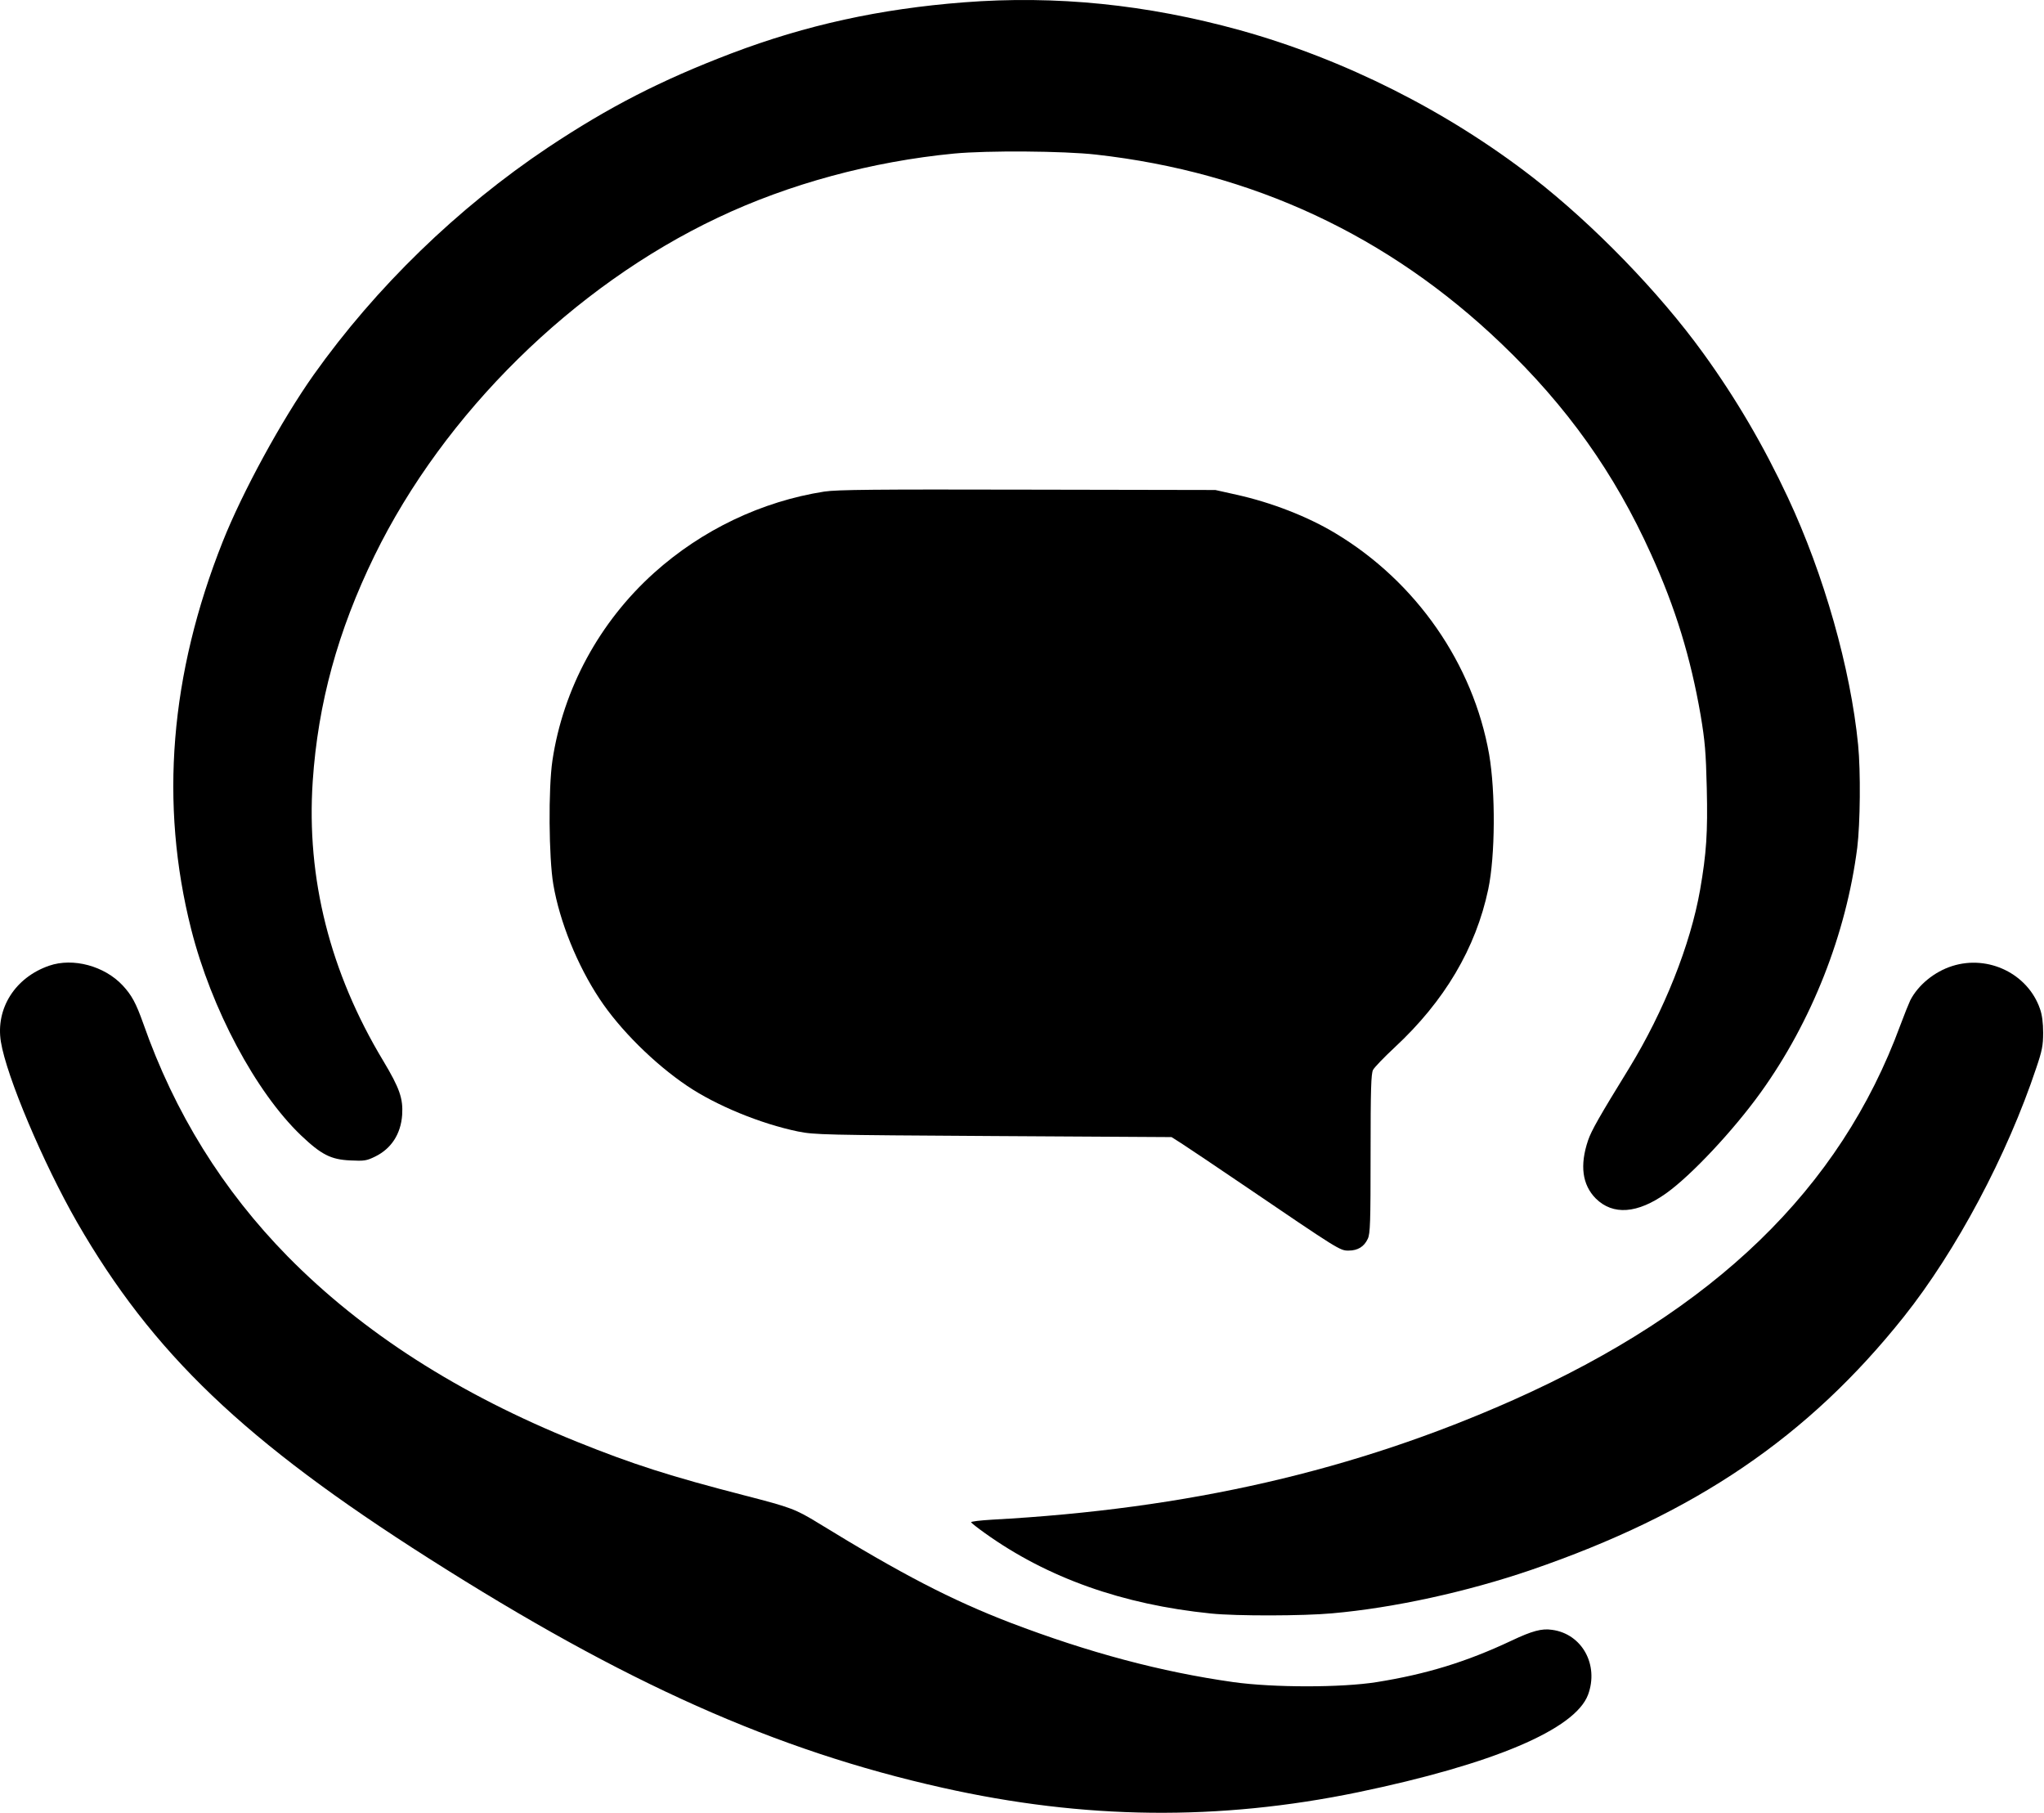
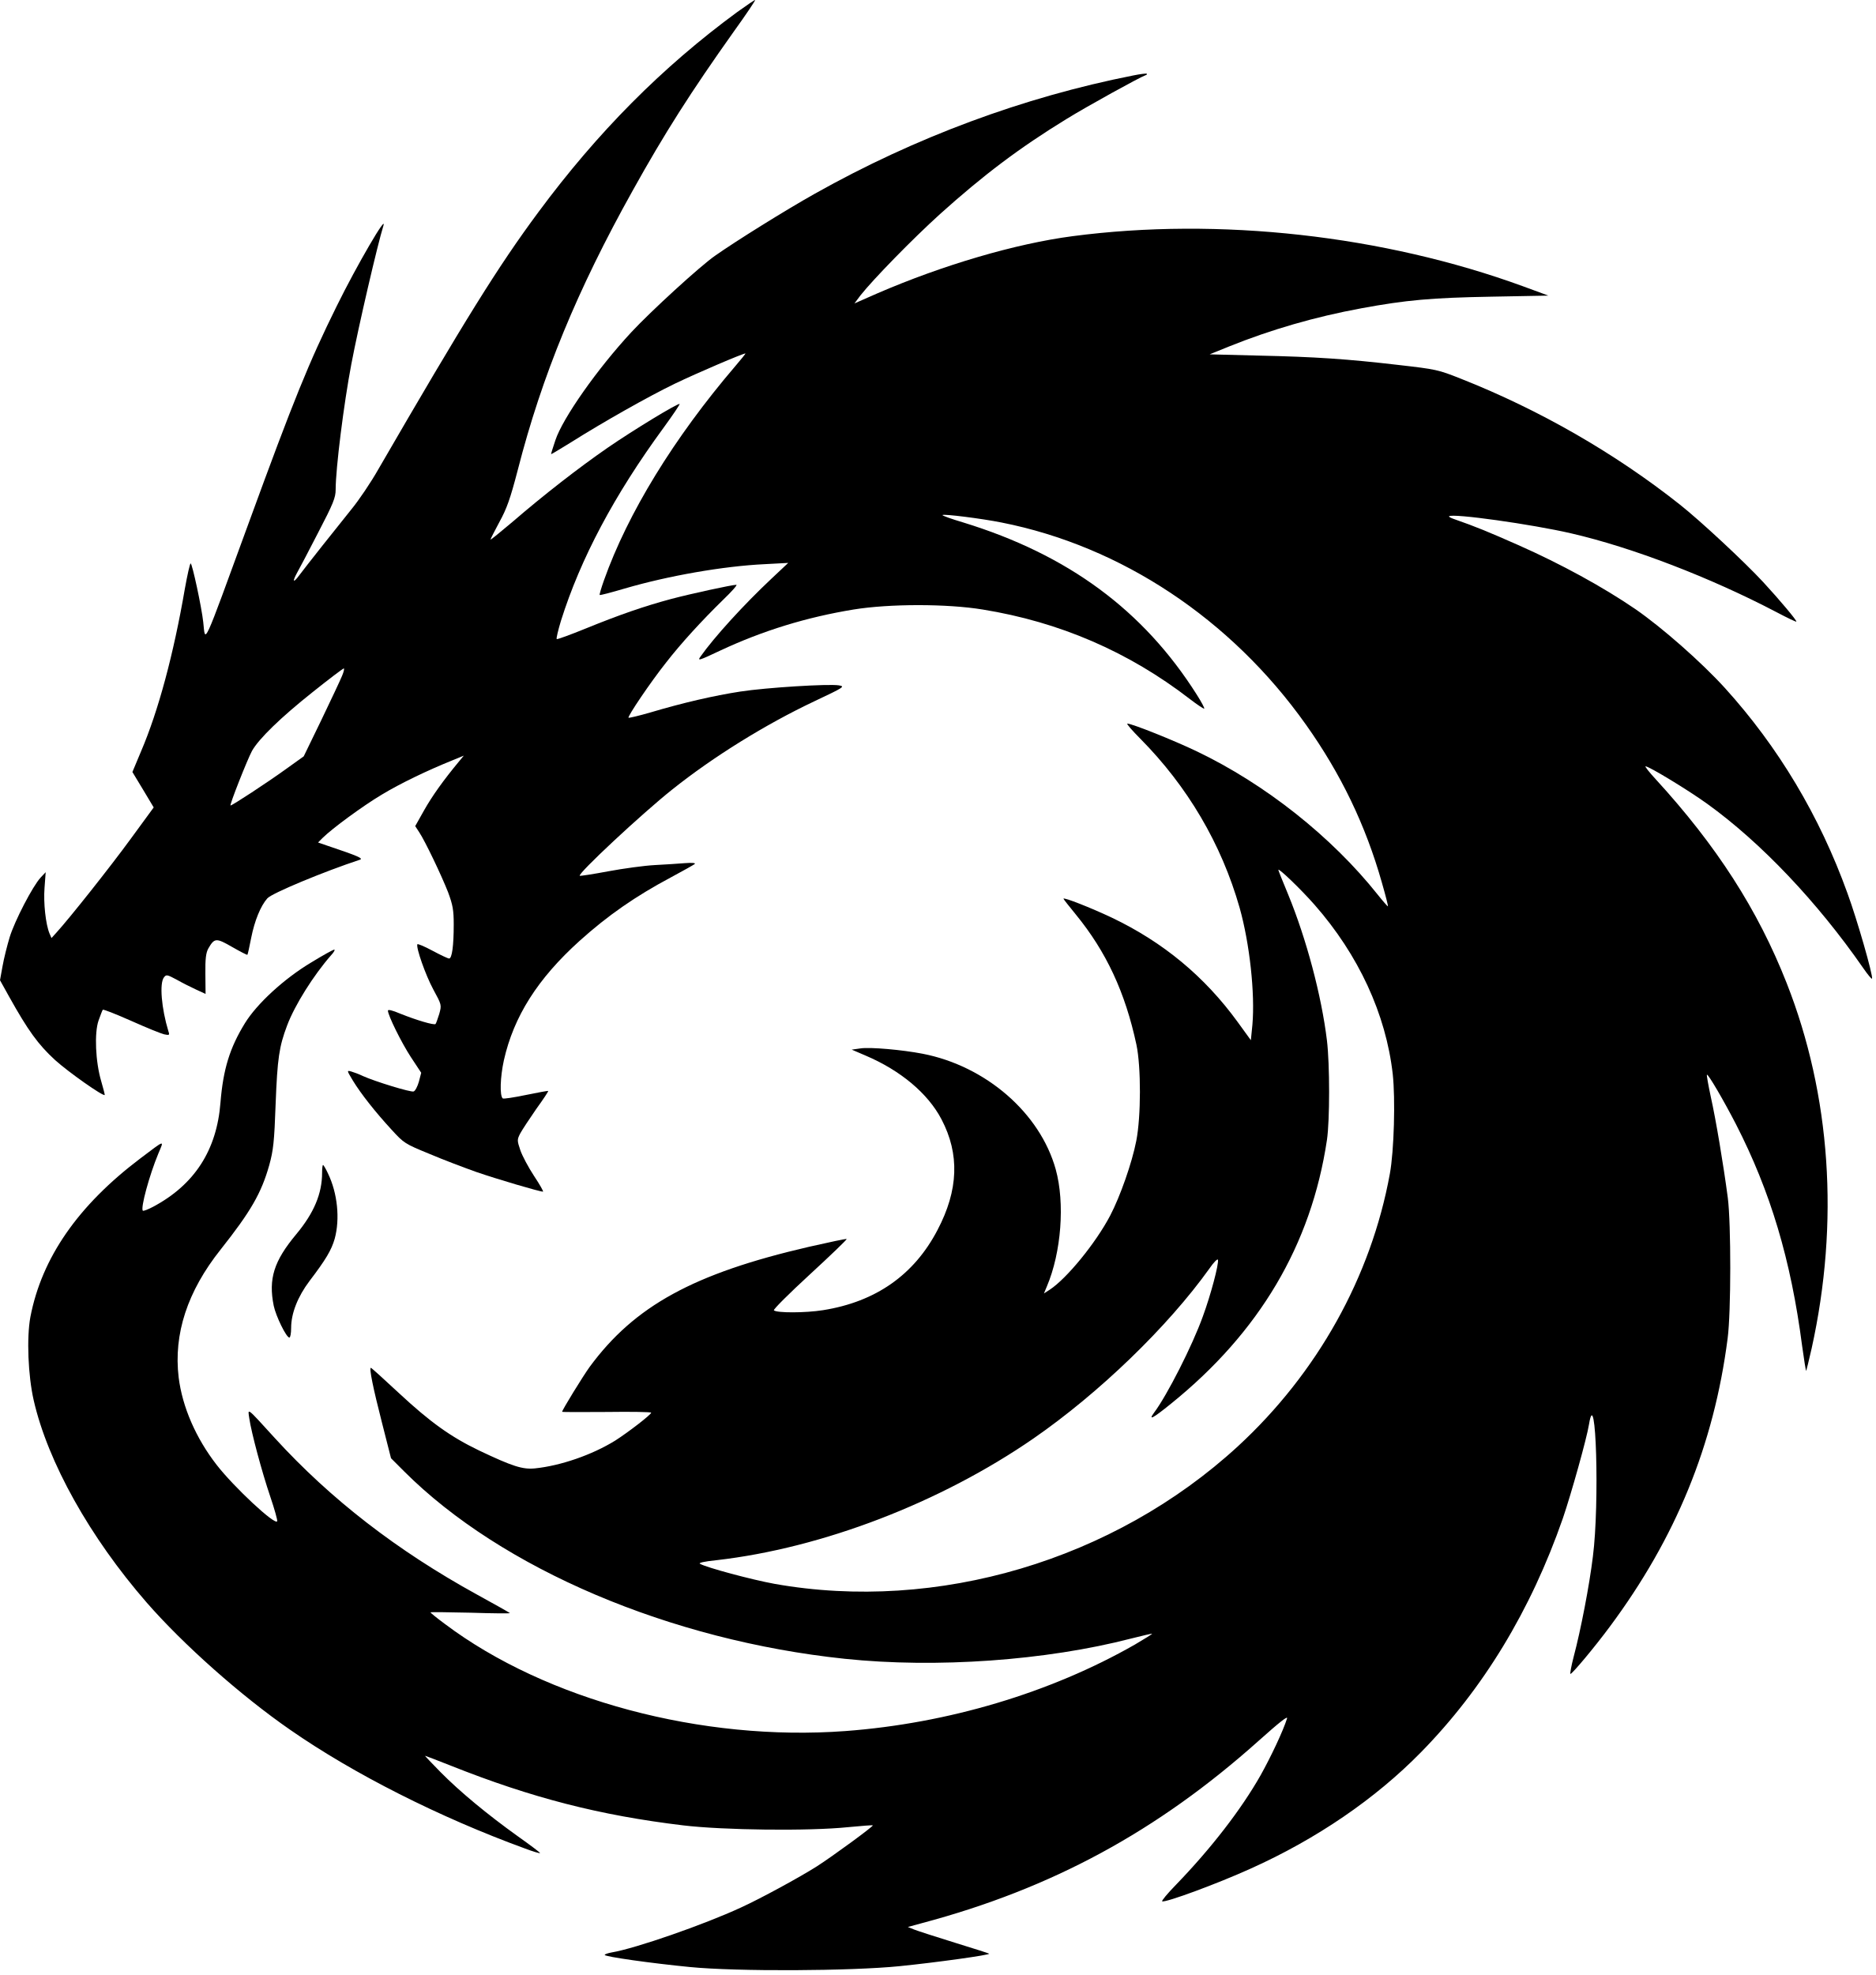
- <svg xmlns="http://www.w3.org/2000/svg" width="1554" height="1378" viewBox="0 0 1554 1378" fill="none">
-   <path d="M732.683 1.788C669.083 6.722 612.949 18.988 556.016 40.588C502.549 60.988 463.216 81.122 416.683 112.055C348.016 157.922 285.749 218.322 238.416 284.988C214.016 319.522 184.283 374.055 169.349 411.655C129.216 512.588 121.216 610.988 145.349 706.322C160.683 766.855 194.416 830.055 228.816 862.988C244.283 877.655 251.483 881.388 266.283 882.055C276.949 882.588 278.683 882.322 285.216 879.122C297.483 873.122 304.683 862.055 305.749 847.522C306.549 834.988 303.883 827.255 291.349 806.322C250.949 739.255 232.816 667.655 237.749 593.922C241.749 534.588 256.816 479.655 284.683 422.455C337.616 314.188 435.749 217.522 545.616 165.522C599.749 139.788 662.949 122.722 725.349 116.722C750.549 114.322 808.816 114.722 833.349 117.522C952.283 130.855 1055.48 178.988 1141.22 260.988C1191.35 308.855 1227.48 359.655 1255.22 421.122C1273.88 462.188 1285.35 499.788 1292.95 543.655C1296.28 563.522 1296.95 571.788 1297.62 599.122C1298.42 632.988 1297.35 648.588 1292.55 676.322C1285.22 718.188 1265.08 768.588 1238.68 811.788C1216.02 848.588 1209.88 859.388 1207.35 866.855C1200.95 885.788 1202.95 900.588 1213.22 910.988C1226.28 923.922 1244.95 922.588 1266.82 906.988C1285.88 893.388 1317.88 859.255 1338.68 830.322C1377.48 776.322 1403.62 709.922 1412.02 644.322C1414.28 625.922 1414.68 586.455 1412.68 566.188C1406.95 508.055 1386.68 436.722 1359.35 378.322C1340.82 338.722 1319.75 302.722 1294.82 268.322C1261.48 222.188 1211.35 170.588 1165.35 134.855C1100.15 84.322 1022.02 44.988 942.816 22.988C872.016 3.388 802.816 -3.678 732.683 1.788Z" fill="black" />
-   <path d="M626.683 373.655C579.083 381.122 533.749 402.722 497.349 435.388C455.749 472.722 428.149 523.655 420.016 577.922C416.816 599.255 417.216 652.188 420.683 672.322C425.483 700.588 438.949 733.788 455.749 759.122C471.216 782.588 497.483 808.588 522.416 825.388C544.549 840.322 578.283 854.188 606.683 860.055C619.483 862.588 625.616 862.722 755.349 863.522L890.683 864.322L898.016 868.988C902.016 871.522 923.083 885.655 944.683 900.322C1018.28 950.322 1018.68 950.588 1025.22 950.588C1032.28 950.588 1037.08 947.655 1039.88 941.655C1041.75 937.788 1042.02 929.255 1042.02 876.988C1042.02 827.388 1042.42 816.188 1043.88 813.255C1044.95 811.255 1052.28 803.655 1060.15 796.322C1098.28 760.988 1122.02 720.722 1131.48 675.922C1136.82 650.588 1137.08 602.188 1132.15 573.388C1120.02 504.588 1076.68 442.188 1015.35 405.388C994.149 392.588 966.549 381.922 940.149 376.055L924.016 372.455L781.349 372.188C665.083 371.922 636.416 372.188 626.683 373.655Z" fill="black" />
-   <path d="M37.349 734.055C11.483 742.988 -3.451 766.588 0.683 791.922C4.949 818.188 32.816 884.055 58.549 928.988C116.016 1028.72 185.883 1095.52 326.283 1184.72C475.083 1279.39 589.483 1330.46 716.416 1358.86C824.549 1383.12 926.549 1384.19 1032.42 1362.32C1135.08 1340.99 1197.48 1314.59 1207.35 1288.19C1215.75 1265.52 1202.82 1241.92 1180.02 1238.86C1172.28 1237.66 1164.82 1239.66 1149.08 1247.12C1114.82 1263.26 1084.28 1272.59 1046.68 1278.59C1019.88 1282.86 968.149 1282.86 937.616 1278.59C882.949 1270.86 828.149 1256.32 768.016 1233.39C723.349 1216.19 685.483 1196.59 622.283 1157.79C604.816 1147.12 601.349 1145.79 566.683 1136.86C509.749 1122.19 481.349 1113.12 438.683 1095.92C348.683 1059.66 275.883 1012.99 218.816 955.122C169.349 904.722 132.816 846.055 108.949 778.055C103.349 762.322 100.149 756.455 93.216 748.988C79.349 734.188 55.483 727.788 37.349 734.055Z" fill="black" />
-   <path d="M1484.15 734.322C1470.68 738.589 1458.28 748.722 1452.28 760.455C1451.22 762.722 1447.75 771.255 1444.68 779.522C1398.95 903.655 1303.62 995.922 1150.42 1064.19C1029.62 1117.92 903.349 1146.99 754.283 1155.12C745.349 1155.66 738.149 1156.46 738.283 1157.12C738.549 1157.66 743.216 1161.39 748.683 1165.26C796.283 1199.39 853.483 1219.66 920.683 1226.46C940.016 1228.46 990.816 1228.32 1012.68 1226.32C1059.75 1222.19 1115.48 1209.92 1163.88 1193.39C1288.68 1150.59 1374.55 1092.32 1447.35 1000.99C1487.35 950.722 1526.02 878.055 1548.15 811.655C1552.55 798.722 1553.35 794.589 1553.35 784.989C1553.35 777.522 1552.55 771.255 1550.95 766.855C1541.75 740.189 1511.62 725.522 1484.15 734.322Z" fill="black" />
+ <svg xmlns="http://www.w3.org/2000/svg" width="266" height="280" viewBox="0 0 266 280" fill="none">
+   <path d="M104.517 1.718C93.868 9.539 84.728 18.748 76.357 30.051C70.593 37.822 65.9 45.391 53.658 66.508C52.588 68.401 50.859 70.949 49.843 72.185C47.867 74.632 43.421 80.234 42.405 81.596C41.582 82.706 41.417 82.504 42.103 81.243C42.405 80.713 43.778 78.114 45.122 75.49C47.263 71.378 47.593 70.545 47.593 69.41C47.593 66.433 48.745 57.249 49.816 51.623C50.831 46.249 53.576 34.492 54.344 32.07C55.003 30.051 50.584 37.62 47.73 43.423C43.805 51.37 41.664 56.618 35.242 74.204C28.599 92.369 29.148 91.158 28.819 88.206C28.599 86.137 27.255 79.88 27.035 79.88C26.925 79.88 26.568 81.495 26.212 83.463C24.62 92.722 22.451 100.796 20.009 106.498L18.773 109.45L20.283 111.948L21.793 114.471L18.526 118.936C15.617 122.923 9.853 130.189 7.987 132.233L7.301 132.989L7.026 132.359C6.477 131.047 6.148 128.019 6.313 125.875L6.477 123.654L5.764 124.411C4.638 125.622 2.086 130.542 1.372 132.863C1.016 134.049 0.549 135.891 0.357 137.001L0 138.969L1.29 141.29C3.98 146.109 5.407 148.077 7.795 150.272C9.689 151.988 14.602 155.444 14.849 155.242C14.876 155.192 14.656 154.334 14.355 153.3C13.531 150.524 13.367 146.437 13.97 144.696C14.245 143.939 14.492 143.258 14.574 143.157C14.629 143.056 16.413 143.763 18.581 144.721C20.722 145.68 22.836 146.538 23.275 146.639C24.016 146.79 24.071 146.765 23.879 146.21C22.89 142.955 22.589 139.398 23.247 138.565C23.577 138.136 23.686 138.162 25.059 138.893C25.855 139.347 27.117 139.978 27.831 140.306L29.148 140.912L29.121 138.086C29.093 135.916 29.203 135.084 29.533 134.478C30.411 132.964 30.631 132.939 32.909 134.251C34.061 134.907 35.022 135.411 35.077 135.361C35.132 135.311 35.379 134.2 35.626 132.914C36.092 130.567 36.943 128.448 37.904 127.363C38.535 126.631 46.028 123.528 51.023 121.888C51.572 121.712 50.776 121.358 46.412 119.895L45.095 119.441L45.726 118.81C47.099 117.448 51.435 114.269 54.097 112.679C56.76 111.065 60.602 109.223 64.17 107.785L65.762 107.129L65.076 107.961C62.853 110.636 61.261 112.881 60.136 114.874L58.873 117.12L59.45 118.003C60.273 119.239 62.578 124.058 63.539 126.505C64.198 128.297 64.335 129.003 64.335 131.072C64.335 134.1 64.088 135.891 63.676 135.891C63.512 135.891 62.441 135.386 61.316 134.781C60.191 134.175 59.23 133.772 59.175 133.872C58.983 134.377 60.328 138.212 61.426 140.256C62.633 142.476 62.633 142.476 62.277 143.763C62.057 144.444 61.837 145.1 61.755 145.175C61.535 145.377 58.956 144.595 56.76 143.712C55.635 143.233 55.003 143.081 55.003 143.283C55.031 143.99 56.897 147.774 58.242 149.843L59.724 152.088L59.395 153.35C59.203 154.031 58.873 154.662 58.654 154.738C58.269 154.889 53.164 153.325 51.435 152.543C50.914 152.29 50.173 152.013 49.816 151.912C49.157 151.735 49.157 151.735 50.035 153.199C51.188 155.091 53.247 157.69 55.525 160.162C57.281 162.08 57.391 162.155 60.904 163.593C62.853 164.426 65.872 165.561 67.574 166.167C70.511 167.176 76.494 168.942 76.988 168.942C77.098 168.942 76.549 167.958 75.725 166.722C74.93 165.511 74.051 163.871 73.777 163.064C73.31 161.676 73.31 161.575 73.777 160.667C74.051 160.162 75.067 158.623 76.027 157.235C77.015 155.873 77.784 154.712 77.729 154.662C77.674 154.637 76.247 154.889 74.545 155.242C72.844 155.595 71.361 155.823 71.279 155.722C70.84 155.318 70.922 152.719 71.444 150.322C72.844 144.091 76.247 138.742 82.175 133.393C86.183 129.785 90.108 127.06 95.13 124.386C96.832 123.478 98.341 122.62 98.506 122.494C98.671 122.342 98.149 122.292 97.134 122.368C96.228 122.443 94.279 122.569 92.825 122.645C91.37 122.721 88.406 123.125 86.237 123.528C84.097 123.932 82.285 124.209 82.203 124.159C81.901 123.856 91.013 115.354 95.295 111.948C101.141 107.28 108.552 102.688 115.496 99.408C119.723 97.415 119.86 97.314 118.927 97.163C117.472 96.936 108.744 97.466 104.956 98.046C101.196 98.626 96.832 99.635 92.248 100.998C90.602 101.477 89.202 101.805 89.119 101.755C88.955 101.578 92.221 96.734 94.444 93.933C96.558 91.209 99.494 88.004 102.541 85.027C103.749 83.867 104.599 82.908 104.407 82.908C103.803 82.908 97.985 84.169 95.13 84.926C91.37 85.936 87.857 87.147 83.026 89.115C80.858 89.998 78.992 90.679 78.937 90.603C78.854 90.527 79.129 89.367 79.54 88.004C82.313 79.199 87.088 70.192 94.115 60.605C95.405 58.839 96.42 57.325 96.365 57.274C96.173 57.098 89.778 60.983 86.155 63.481C82.066 66.307 77.098 70.167 72.651 74.002C70.95 75.44 69.55 76.575 69.55 76.499C69.55 76.399 70.126 75.288 70.812 74.002C71.856 72.109 72.35 70.722 73.42 66.609C76.851 53.237 81.846 41.102 89.723 26.998C94.225 18.9 97.957 13.046 104.05 4.468C105.78 2.071 107.124 0.053 107.07 0.002C107.042 -0.048 105.889 0.734 104.517 1.718ZM48.498 95.826C48.251 96.431 46.934 99.232 45.562 102.083L43.064 107.23L40.456 109.097C37.794 111.014 32.936 114.193 32.689 114.193C32.497 114.193 35.077 107.659 35.736 106.448C36.724 104.707 39.825 101.704 44.299 98.147C46.632 96.28 48.636 94.766 48.745 94.766C48.855 94.766 48.745 95.245 48.498 95.826Z" fill="black" />
+   <path d="M160.673 10.7C145.083 13.778 129.741 19.48 115.551 27.453C111.324 29.825 104.325 34.189 101.388 36.258C99.275 37.721 92.276 44.13 89.531 47.082C84.728 52.254 79.788 59.268 78.745 62.422C78.388 63.481 78.113 64.364 78.141 64.389C78.168 64.415 79.431 63.658 80.94 62.724C85.579 59.798 91.974 56.19 95.734 54.373C98.836 52.885 105.313 50.109 105.697 50.109C105.752 50.109 105.093 50.942 104.243 51.926C95.57 62.068 89.01 72.766 85.634 82.278C85.249 83.362 84.975 84.296 85.03 84.346C85.085 84.422 86.677 83.993 88.571 83.438C94.773 81.622 102.596 80.259 108.442 79.982L111.763 79.805L109.375 82.05C105.45 85.734 101.251 90.351 99.33 93.076C98.863 93.732 99.055 93.681 102.102 92.243C108.195 89.392 114.398 87.5 121.013 86.415C126.118 85.583 134.297 85.583 139.347 86.415C150.243 88.181 160.014 92.395 168.715 99.106C169.758 99.913 170.691 100.519 170.746 100.468C170.828 100.418 170.362 99.535 169.703 98.5C162.128 86.516 151.451 78.644 136.602 74.078C134.901 73.573 133.556 73.094 133.638 73.018C133.83 72.842 139.1 73.498 142.009 74.078C158.999 77.433 174.561 87.778 185.156 102.714C190.123 109.703 193.637 116.994 195.942 125.143C196.464 126.96 196.848 128.448 196.793 128.499C196.765 128.524 196.107 127.792 195.366 126.859C188.806 118.609 179.392 111.166 169.703 106.524C166.437 104.959 160.508 102.588 159.85 102.588C159.685 102.588 160.508 103.546 161.689 104.732C168.386 111.494 173.189 119.643 175.769 128.701C177.196 133.772 177.964 140.862 177.58 145.277L177.361 147.472L175.494 144.898C170.801 138.439 164.927 133.57 157.626 130.088C154.69 128.701 150.792 127.162 150.792 127.414C150.792 127.49 151.588 128.474 152.549 129.659C156.858 134.932 159.548 140.685 161.14 148.128C161.798 151.282 161.798 158.27 161.112 161.752C160.508 164.855 158.834 169.624 157.407 172.349C155.348 176.259 151.259 181.255 148.844 182.844L148.02 183.374L148.432 182.39C150.49 177.546 151.012 170.557 149.694 165.789C147.471 157.791 139.786 151.13 130.811 149.389C127.929 148.834 123.428 148.431 122.028 148.632L120.766 148.809L122.769 149.667C127.682 151.761 131.58 155.016 133.501 158.699C136.081 163.619 135.916 168.715 132.924 174.392C129.603 180.75 124.169 184.56 116.703 185.746C114.178 186.149 110.144 186.149 109.732 185.771C109.595 185.67 111.9 183.374 114.837 180.674C117.774 177.975 120.107 175.729 120.052 175.654C119.97 175.603 117.582 176.108 114.7 176.764C98.342 180.548 89.97 185.14 83.603 193.794C82.642 195.131 79.705 199.9 79.705 200.152C79.705 200.202 82.56 200.202 86.018 200.177C89.504 200.127 92.331 200.177 92.331 200.278C92.331 200.556 89.01 203.104 87.226 204.239C83.96 206.258 79.513 207.797 75.863 208.175C74.106 208.352 72.679 207.898 67.903 205.627C63.923 203.709 61.014 201.641 56.54 197.478C54.427 195.51 52.67 193.92 52.588 193.92C52.313 193.92 52.917 196.847 54.152 201.666L55.442 206.737L57.309 208.604C71.115 222.405 95.021 232.572 119.777 235.171C132.732 236.534 148.322 235.423 160.399 232.295C161.99 231.891 163.308 231.588 163.363 231.614C163.39 231.664 162.292 232.345 160.92 233.153C148.953 239.99 134.407 244.33 119.887 245.414C99.549 246.928 77.427 241.024 63.073 230.226C61.947 229.393 61.041 228.662 61.041 228.586C61.041 228.536 63.594 228.561 66.751 228.637C69.879 228.737 72.377 228.763 72.295 228.687C72.212 228.611 70.126 227.426 67.629 226.063C56.293 219.831 46.879 212.54 38.974 203.886C34.857 199.37 35.132 199.597 35.351 201.111C35.653 203.154 37.136 208.68 38.316 212.161C38.919 213.927 39.359 215.517 39.304 215.668C39.057 216.324 33.156 210.824 30.713 207.67C27.776 203.886 25.855 199.471 25.333 195.283C24.592 189.126 26.569 183.071 31.289 177.142C35.544 171.768 37.053 169.17 38.178 165.183C38.755 163.089 38.892 161.903 39.084 156.454C39.331 150.07 39.578 148.38 40.703 145.403C41.801 142.476 44.464 138.263 46.934 135.437C47.346 135.008 47.538 134.63 47.401 134.63C47.236 134.63 45.781 135.437 44.134 136.446C40.292 138.742 36.422 142.3 34.72 145.075C32.579 148.557 31.646 151.584 31.262 156.302C30.74 163.064 27.584 167.959 21.71 171.087C20.997 171.465 20.338 171.718 20.256 171.642C19.899 171.314 21.162 166.647 22.451 163.543C23.275 161.575 23.494 161.525 19.872 164.25C11.034 170.936 5.929 178.328 4.309 186.704C3.76 189.656 3.98 195.03 4.776 198.512C6.779 207.292 12.763 217.964 20.777 227.173C25.965 233.127 34.144 240.394 41.143 245.238C50.145 251.495 62.331 257.651 74.436 262.066C75.561 262.495 76.522 262.773 76.576 262.722C76.631 262.672 75.231 261.612 73.447 260.351C69.111 257.247 65.213 254.018 62.469 251.243C61.206 249.956 60.218 248.921 60.273 248.921C60.328 248.921 61.975 249.552 63.951 250.334C75.424 254.901 85.085 257.373 96.859 258.786C102.541 259.468 114.7 259.619 120.272 259.039C122.138 258.862 123.702 258.736 123.757 258.786C123.867 258.913 118.048 263.176 115.798 264.614C113.41 266.128 107.866 269.156 105.039 270.443C99.796 272.865 90.162 276.22 86.732 276.801C86.183 276.901 85.744 277.053 85.744 277.154C85.744 277.406 92.386 278.34 97.82 278.869C104.435 279.525 120.656 279.45 127.6 278.743C132.842 278.213 140.445 277.154 140.253 276.977C140.198 276.927 138.002 276.22 135.367 275.413C132.76 274.606 130.18 273.773 129.658 273.571L128.725 273.193L130.756 272.638C149.145 267.743 164.131 259.619 178.486 246.777C181.34 244.229 182.63 243.194 182.493 243.623C181.944 245.389 180.188 249.098 178.733 251.697C176.016 256.49 171.762 262.016 166.739 267.213C165.531 268.449 164.653 269.509 164.79 269.56C165.339 269.736 172.53 267.087 177.278 264.942C186.665 260.729 195.009 255.027 201.486 248.417C210.297 239.435 217.049 228.334 221.605 215.239C222.785 211.783 224.981 203.962 225.31 201.918C226.298 195.863 226.82 213.171 225.859 220.664C225.365 224.751 224.13 231.134 223.142 234.843C222.785 236.206 222.593 237.316 222.675 237.316C222.95 237.29 226.079 233.556 228.247 230.63C237.606 218.04 243.013 204.87 244.962 189.757C245.456 186.048 245.456 173.509 244.989 169.826C244.358 165.057 243.288 158.674 242.574 155.495C242.217 153.83 241.97 152.417 242.025 152.366C242.19 152.215 244.385 155.974 246.142 159.38C251.028 168.917 253.937 178.58 255.529 190.842C255.803 192.81 256.05 194.4 256.105 194.349C256.133 194.299 256.489 192.86 256.874 191.17C260.826 173.282 259.591 155.268 253.333 139.373C249.244 128.978 243.397 119.895 234.752 110.459C233.846 109.475 233.187 108.643 233.324 108.643C233.819 108.643 239.39 112.024 242.08 113.966C249.683 119.441 257.697 127.893 264.175 137.228C264.833 138.187 265.41 138.868 265.437 138.742C265.602 138.313 263.324 130.366 261.951 126.632C257.999 115.657 252.125 105.868 244.578 97.542C241.229 93.858 235.657 88.963 231.897 86.365C227.286 83.211 221.33 79.956 215.292 77.282C211.065 75.415 209.309 74.683 206.125 73.573C205.686 73.422 205.384 73.245 205.466 73.195C205.933 72.741 217.241 74.33 222.785 75.617C231.431 77.61 242.519 81.874 251.906 86.794C253.388 87.576 254.651 88.181 254.705 88.131C254.843 88.03 252.318 85.028 250.012 82.53C247.35 79.654 241.092 73.826 238.183 71.53C229.015 64.263 218.256 58.082 207.14 53.692C203.902 52.405 203.627 52.355 198.357 51.749C191.002 50.892 186.528 50.589 178.404 50.412L171.515 50.236L174.259 49.125C180.215 46.728 186.473 44.912 193.06 43.701C199.373 42.54 202.968 42.212 211.449 42.061L219.546 41.91L215.978 40.598C196.162 33.357 172.832 30.758 152.082 33.483C144.013 34.542 133.693 37.57 124.361 41.607L121.15 43.02L122.001 41.884C123.84 39.563 129.329 33.937 133.281 30.354C139.429 24.829 144.534 20.969 151.204 16.881C154.141 15.065 161.606 10.953 162.402 10.675C162.594 10.624 162.677 10.524 162.594 10.448C162.512 10.397 161.661 10.498 160.673 10.7ZM186.391 128.272C192.621 135.361 196.518 143.763 197.479 152.291C197.863 155.798 197.671 163.114 197.067 166.419C194.405 181.028 186.775 194.677 175.522 205.047C157.956 221.194 132.897 228.637 109.842 224.549C106.631 223.969 100.126 222.228 99.247 221.698C99 221.572 99.824 221.37 101.58 221.194C116.594 219.478 133.336 213.044 146.538 203.936C155.842 197.503 165.586 188.092 171.487 179.842C172.091 178.959 172.64 178.404 172.695 178.606C172.832 179.211 171.679 183.576 170.554 186.629C169.072 190.766 165.476 197.831 163.637 200.278C162.759 201.464 163.473 201.085 166.025 199.017C178.568 188.899 185.924 176.486 188.147 161.626C188.559 158.85 188.559 150.903 188.147 147.497C187.379 141.164 185.238 133.116 182.658 126.834C181.889 124.992 181.258 123.402 181.258 123.327C181.258 122.999 184.442 126.052 186.391 128.272Z" fill="black" />
+   <path d="M45.671 166.268C45.671 169.22 44.519 171.97 41.993 174.997C38.837 178.782 38.041 181.305 38.81 185.114C39.112 186.578 40.594 189.631 41.033 189.631C41.17 189.631 41.28 189.025 41.28 188.268C41.28 186.199 42.213 183.828 43.887 181.607C46.193 178.58 46.989 177.243 47.455 175.628C48.224 172.827 47.867 169.169 46.495 166.343C46.193 165.687 45.864 165.158 45.809 165.158C45.726 165.158 45.671 165.662 45.671 166.268Z" fill="black" />
</svg>
